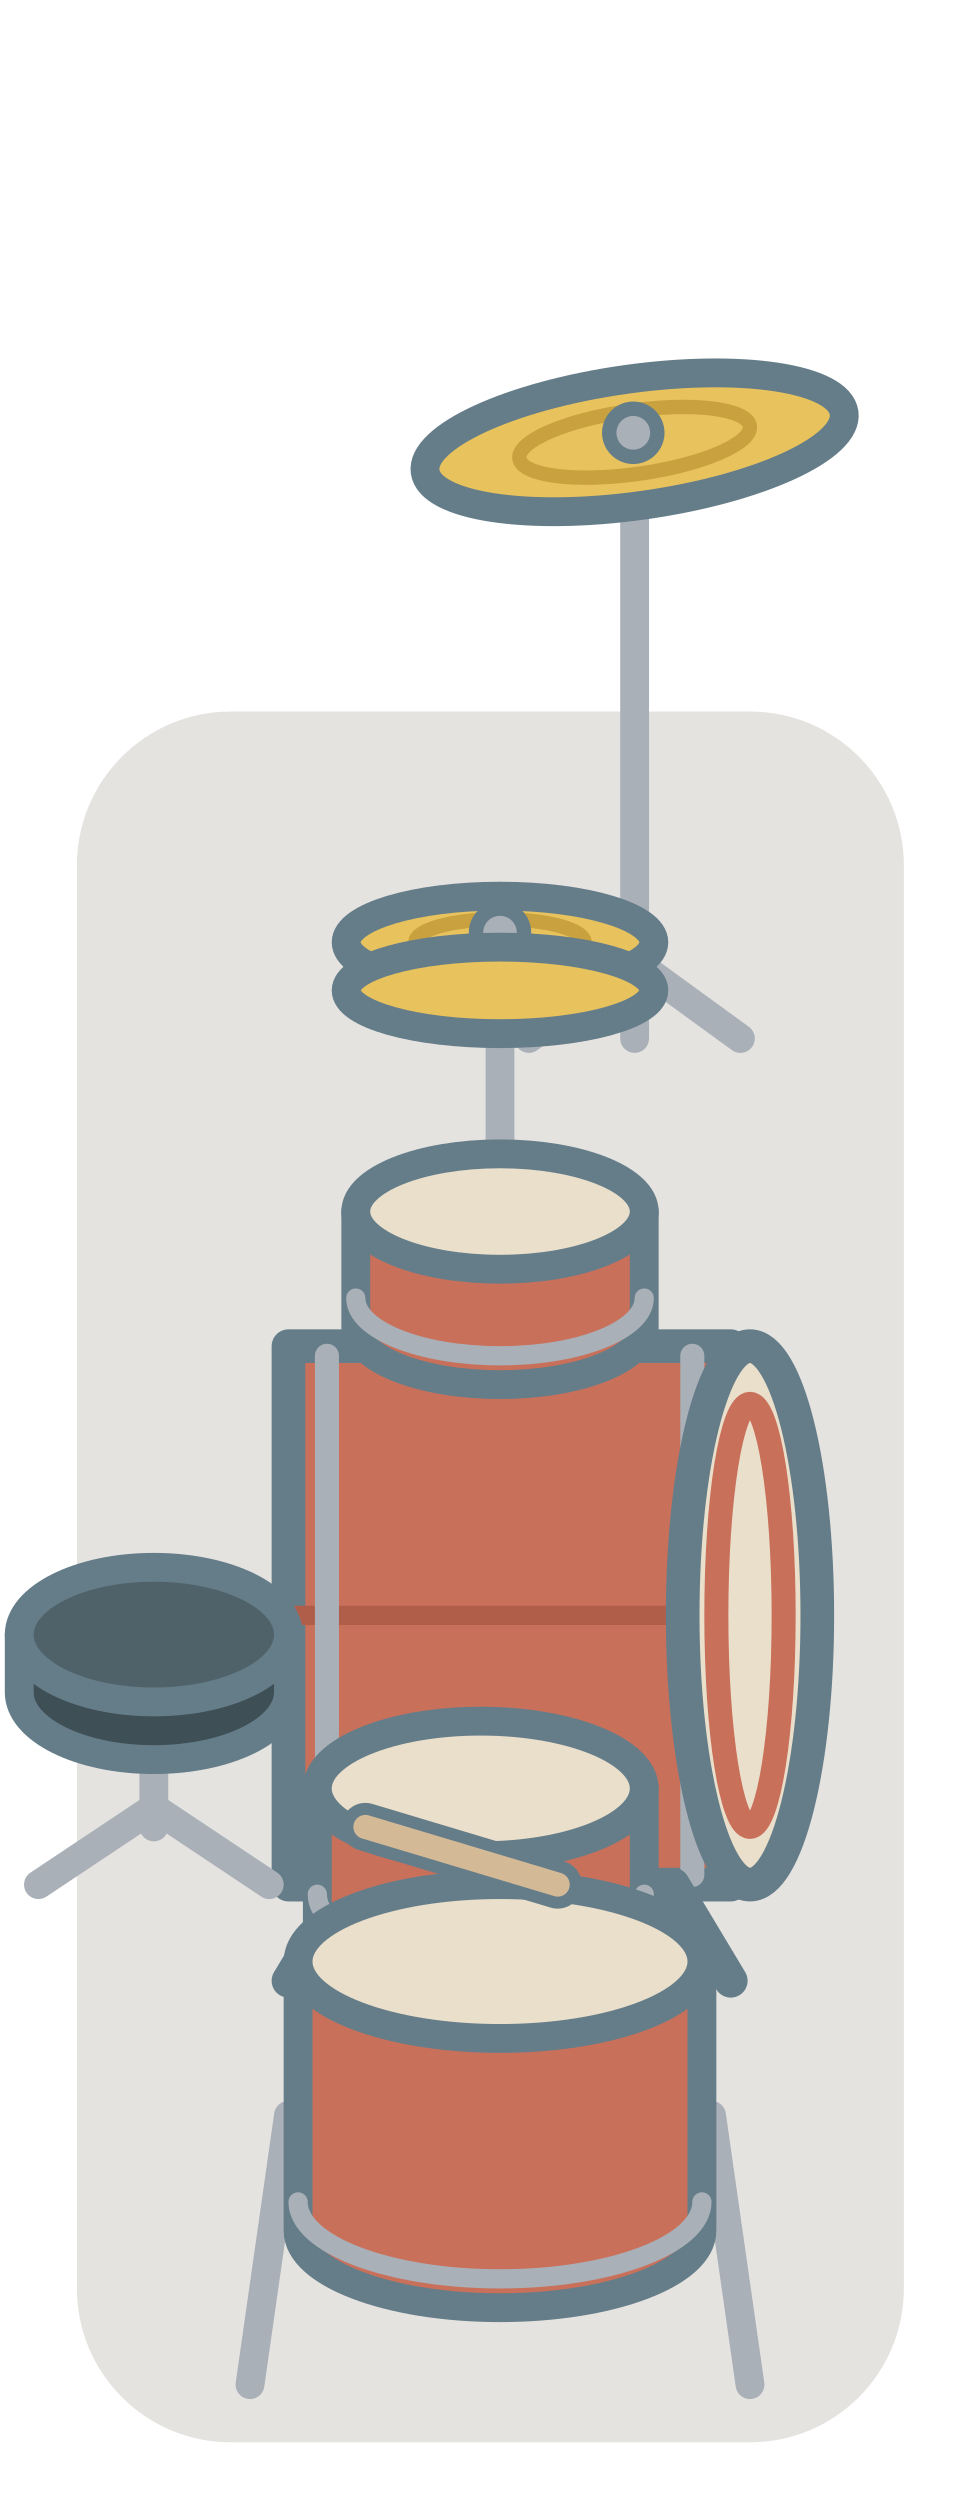
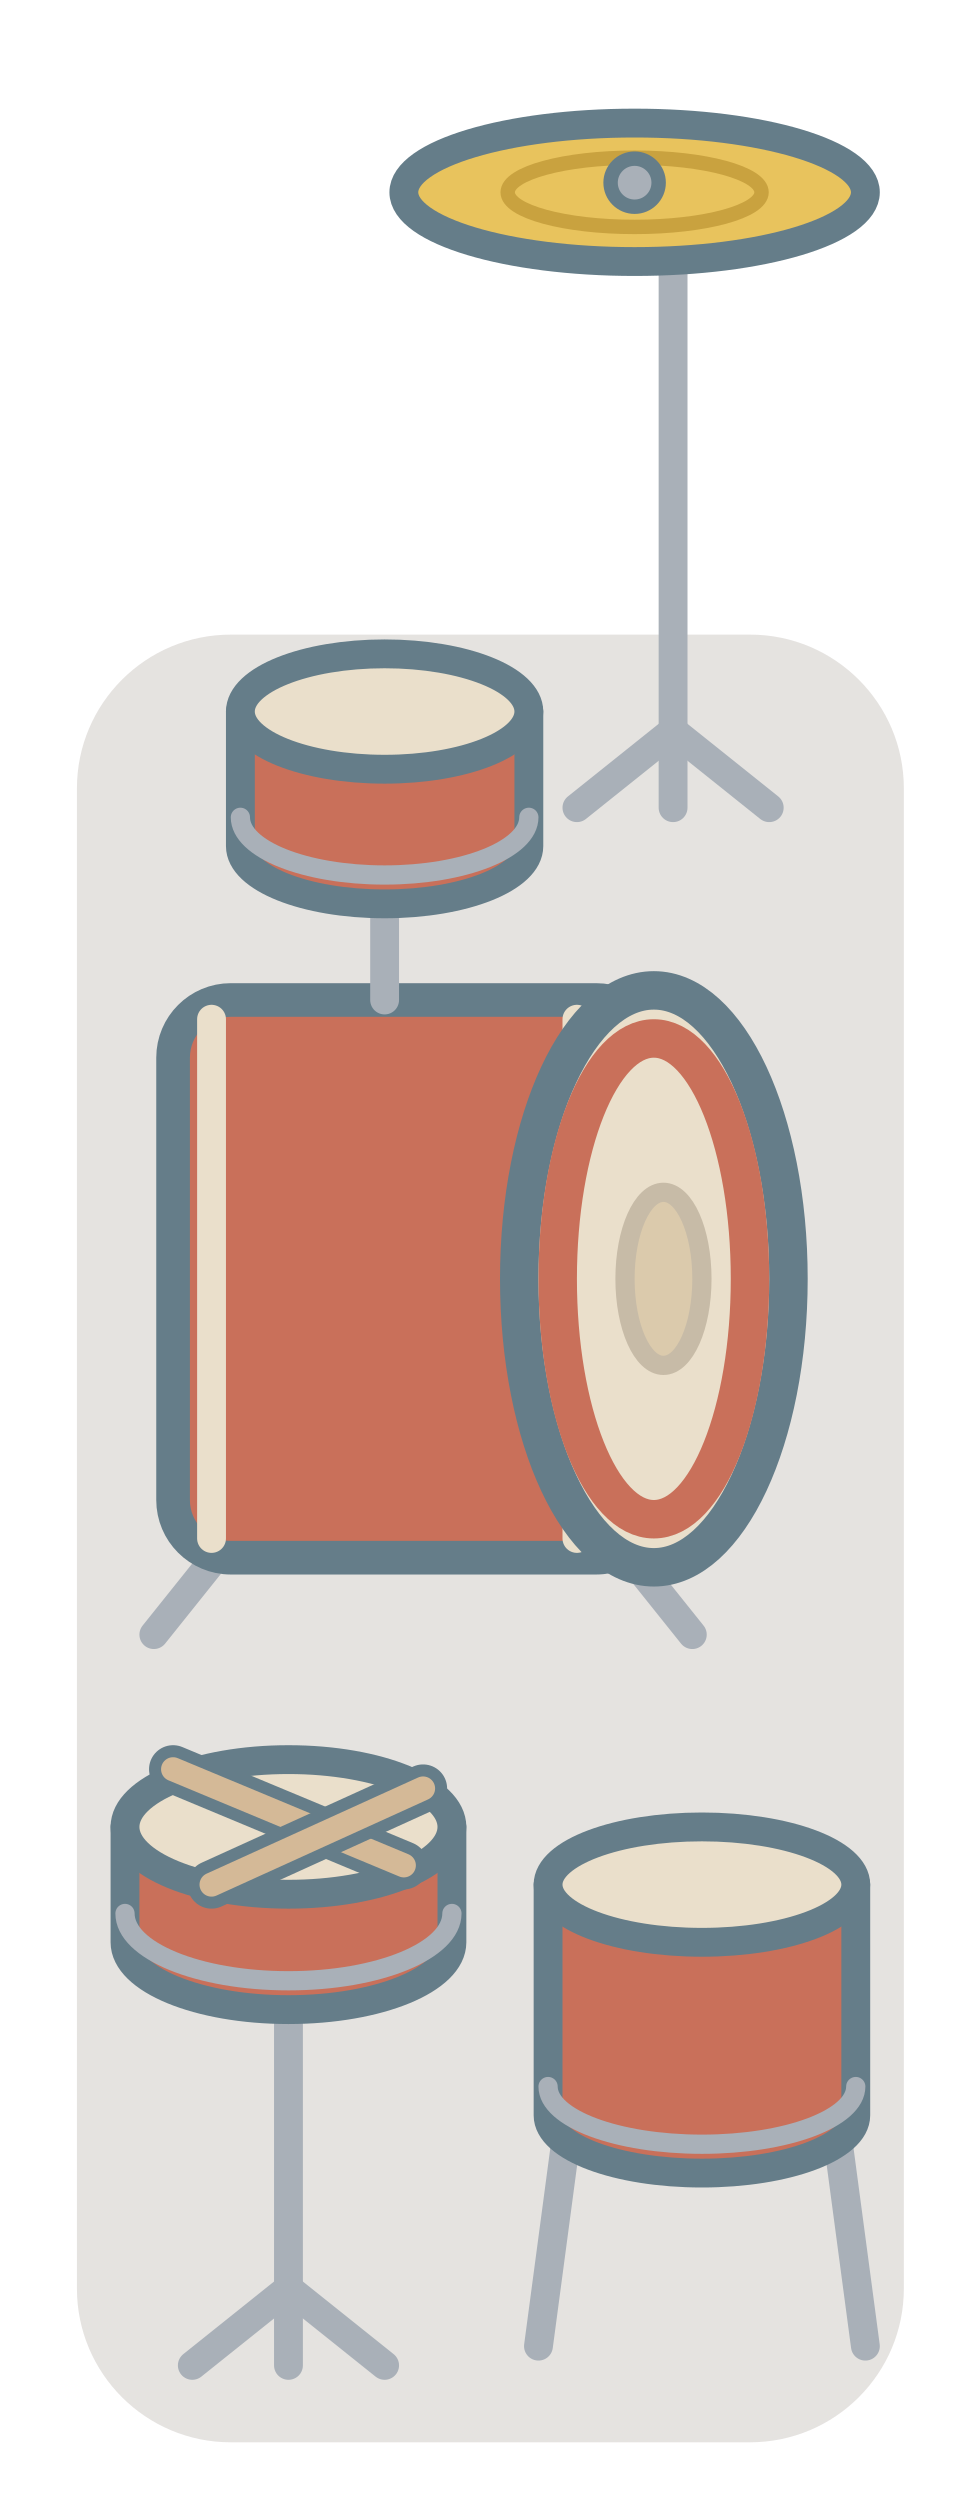
<svg xmlns="http://www.w3.org/2000/svg" viewBox="0 0 100 260">
  <g stroke-linejoin="round" stroke-linecap="round">
-     <rect x="8" y="74" width="86" height="180" rx="16" fill="#5a4a3a" opacity="0.16" />
-     <path d="M66 46L66 108" stroke="#A9B0B8" stroke-width="3" fill="none" />
-     <path d="M66 100L55 108" stroke="#A9B0B8" stroke-width="3" fill="none" />
-     <path d="M66 100L77 108" stroke="#A9B0B8" stroke-width="3" fill="none" />
-     <g transform="rotate(-8 66 46)">
-       <ellipse cx="66" cy="46" rx="22" ry="6.6" fill="#E8C35D" stroke="#657D89" stroke-width="3" />
-       <ellipse cx="66" cy="46" rx="12.1" ry="3.3" fill="none" stroke="#C9A23F" stroke-width="1.5" />
-       <circle cx="66" cy="45" r="2.5" fill="#A9B0B8" stroke="#657D89" stroke-width="1.5" />
-     </g>
-     <path d="M52 98L52 146" stroke="#A9B0B8" stroke-width="3" fill="none" />
-     <path d="M52 138L42 146" stroke="#A9B0B8" stroke-width="3" fill="none" />
-     <path d="M52 138L62 146" stroke="#A9B0B8" stroke-width="3" fill="none" />
-     <path d="M30 140H76V196H30Z" fill="#C9705A" stroke="#657D89" stroke-width="3.5" />
-     <path d="M30 168L76 168" stroke="#B05E4A" stroke-width="2" fill="none" />
-     <path d="M34 141L34 195" stroke="#A9B0B8" stroke-width="2.5" fill="none" />
-     <path d="M72 141L72 195" stroke="#A9B0B8" stroke-width="2.5" fill="none" />
-     <ellipse cx="78" cy="168" rx="7" ry="28" fill="#EADFCB" stroke="#657D89" stroke-width="3.5" />
-     <ellipse cx="78" cy="168" rx="3.5" ry="22" fill="none" stroke="#C9705A" stroke-width="2.5" />
-     <path d="M36 196L30 206" stroke="#657D89" stroke-width="3.5" fill="none" />
-     <path d="M70 196L76 206" stroke="#657D89" stroke-width="3.5" fill="none" />
-     <path d="M37 126V138A15 6 0 0 0 67 138V126Z" fill="#C9705A" stroke="#657D89" stroke-width="3" />
-     <ellipse cx="52" cy="126" rx="15" ry="6" fill="#EADFCB" stroke="#657D89" stroke-width="3" />
-     <path d="M37 130L37 136" stroke="#B05E4A" stroke-width="0" fill="none" />
-     <path d="M37 135A15 6 0 0 0 67 135" fill="none" stroke="#A9B0B8" stroke-width="2" />
-     <g transform="rotate(0 52 98)">
-       <ellipse cx="52" cy="98" rx="16" ry="4.8" fill="#E8C35D" stroke="#657D89" stroke-width="3" />
-       <ellipse cx="52" cy="98" rx="8.8" ry="2.4" fill="none" stroke="#C9A23F" stroke-width="1.5" />
-       <circle cx="52" cy="97" r="2.5" fill="#A9B0B8" stroke="#657D89" stroke-width="1.5" />
-     </g>
-     <ellipse cx="52" cy="103" rx="16" ry="4.5" fill="#E8C35D" stroke="#657D89" stroke-width="3" />
-     <path d="M50 200L50 238" stroke="#A9B0B8" stroke-width="3" fill="none" />
-     <path d="M50 230L40 238" stroke="#A9B0B8" stroke-width="3" fill="none" />
-     <path d="M50 230L60 238" stroke="#A9B0B8" stroke-width="3" fill="none" />
-     <path d="M33 186V200A17 7 0 0 0 67 200V186Z" fill="#C9705A" stroke="#657D89" stroke-width="3" />
-     <ellipse cx="50" cy="186" rx="17" ry="7" fill="#EADFCB" stroke="#657D89" stroke-width="3" />
-     <path d="M33 190L33 198" stroke="#B05E4A" stroke-width="0" fill="none" />
-     <path d="M33 197A17 7 0 0 0 67 197" fill="none" stroke="#A9B0B8" stroke-width="2" />
-     <path d="M30 220L26 248" stroke="#A9B0B8" stroke-width="3" fill="none" />
-     <path d="M74 220L78 248" stroke="#A9B0B8" stroke-width="3" fill="none" />
-     <path d="M31 204V232A21 8 0 0 0 73 232V204Z" fill="#C9705A" stroke="#657D89" stroke-width="3" />
-     <ellipse cx="52" cy="204" rx="21" ry="8" fill="#EADFCB" stroke="#657D89" stroke-width="3" />
-     <path d="M31 208L31 230" stroke="#B05E4A" stroke-width="0" fill="none" />
-     <path d="M31 229A21 8 0 0 0 73 229" fill="none" stroke="#A9B0B8" stroke-width="2" />
-     <path d="M16 190L16 176" stroke="#A9B0B8" stroke-width="3" fill="none" />
-     <path d="M16 188L4 196" stroke="#A9B0B8" stroke-width="3" fill="none" />
-     <path d="M16 188L28 196" stroke="#A9B0B8" stroke-width="3" fill="none" />
-     <path d="M2 170V176A14 7 0 0 0 30 176V170Z" fill="#3E4F56" stroke="#657D89" stroke-width="3" />
-     <ellipse cx="16" cy="170" rx="14" ry="7" fill="#4F6269" stroke="#657D89" stroke-width="3" />
-     <path d="M38 190L58 196" stroke="#657D89" stroke-width="5" fill="none" />
-     <path d="M38 190L58 196" stroke="#D4B997" stroke-width="2.5" fill="none" />
+     <rect x="8" y="66" width="86" height="188" rx="16" fill="#5a4a3a" opacity=".16" />
+     <path d="M70 20L70 84" fill="none" stroke="#A9B0B8" stroke-width="3" />
+     <path d="M70 76L60 84M70 76L80 84" fill="none" stroke="#A9B0B8" stroke-width="3" />
+     <ellipse cx="66" cy="20" rx="24" ry="7.2" fill="#E8C35D" stroke="#657D89" stroke-width="3" />
+     <ellipse cx="66" cy="20" rx="13.2" ry="3.6" fill="none" stroke="#C9A23F" stroke-width="1.5" />
+     <circle cx="66" cy="19" r="2.5" fill="#A9B0B8" stroke="#657D89" stroke-width="1.5" />
+     <path d="M24 160L16 170M64 160L72 170" fill="none" stroke="#A9B0B8" stroke-width="3" />
+     <rect x="18" y="104" width="50" height="58" rx="6" fill="#C9705A" stroke="#657D89" stroke-width="3.5" />
+     <path d="M22 106V160M60 106V160" fill="none" stroke="#EADFCB" stroke-width="3" />
+     <ellipse cx="68" cy="133" rx="14" ry="30" fill="#EADFCB" stroke="#657D89" stroke-width="4" />
+     <ellipse cx="68" cy="133" rx="10" ry="25" fill="none" stroke="#C9705A" stroke-width="4" />
+     <ellipse cx="69" cy="133" rx="4" ry="9" fill="#DBCAAC" stroke="#C7BBA7" stroke-width="2" />
+     <path d="M40 104V86" fill="none" stroke="#A9B0B8" stroke-width="3" />
+     <path d="M25 74V88A15 6 0 0 0 55 88V74Z" fill="#C9705A" stroke="#657D89" stroke-width="3" />
+     <path d="M25 85A15 6 0 0 0 55 85" fill="none" stroke="#A9B0B8" stroke-width="2" />
+     <ellipse cx="40" cy="74" rx="15" ry="6" fill="#EADFCB" stroke="#657D89" stroke-width="3" />
+     <path d="M60 214L56 244M86 214L90 244" fill="none" stroke="#A9B0B8" stroke-width="3" />
+     <path d="M57 196V220A16 6 0 0 0 89 220V196Z" fill="#C9705A" stroke="#657D89" stroke-width="3" />
+     <path d="M57 217A16 6 0 0 0 89 217" fill="none" stroke="#A9B0B8" stroke-width="2" />
+     <ellipse cx="73" cy="196" rx="16" ry="6" fill="#EADFCB" stroke="#657D89" stroke-width="3" />
+     <path d="M30 206L30 246" fill="none" stroke="#A9B0B8" stroke-width="3" />
+     <path d="M30 238L20 246M30 238L40 246" fill="none" stroke="#A9B0B8" stroke-width="3" />
+     <path d="M13 190V202A17 7 0 0 0 47 202V190Z" fill="#C9705A" stroke="#657D89" stroke-width="3" />
+     <path d="M13 199A17 7 0 0 0 47 199" fill="none" stroke="#A9B0B8" stroke-width="2" />
+     <ellipse cx="30" cy="190" rx="17" ry="7" fill="#EADFCB" stroke="#657D89" stroke-width="3" />
+     <path d="M18 184L42 194" fill="none" stroke="#657D89" stroke-width="5" />
+     <path d="M18 184L42 194" fill="none" stroke="#D4B997" stroke-width="2.5" />
+     <path d="M22 196L44 186" fill="none" stroke="#657D89" stroke-width="5" />
+     <path d="M22 196L44 186" fill="none" stroke="#D4B997" stroke-width="2.5" />
  </g>
</svg>
